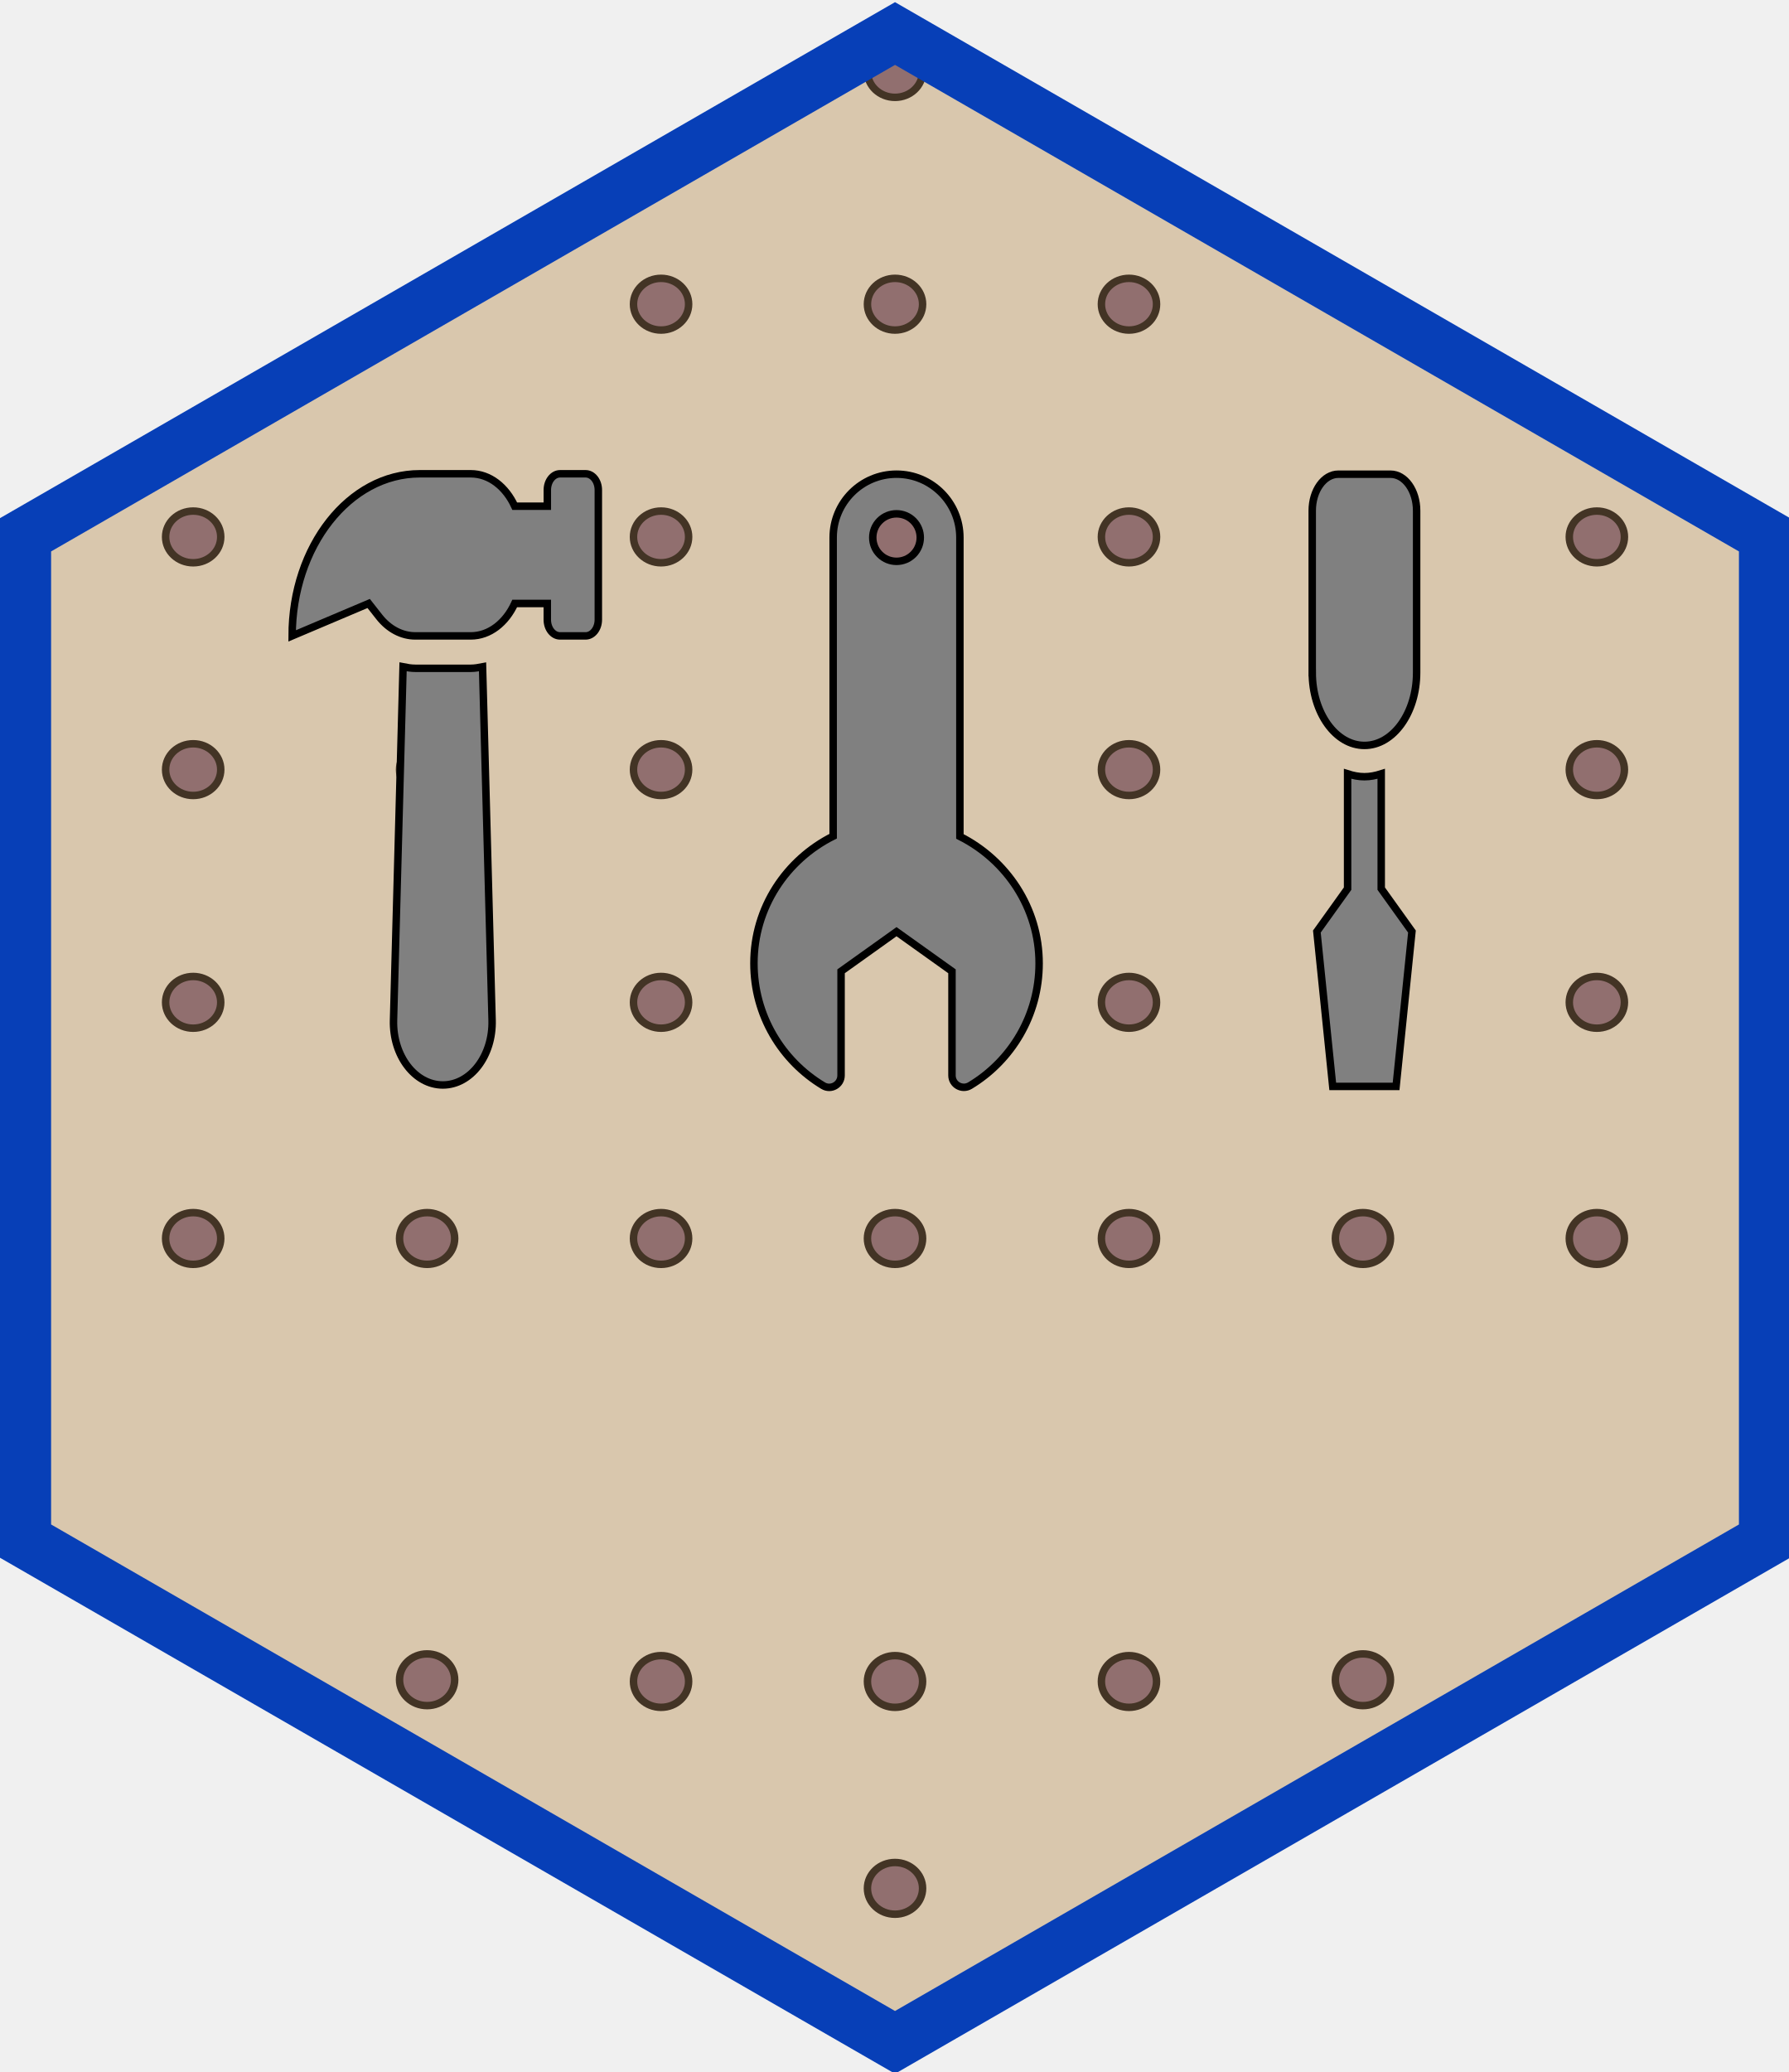
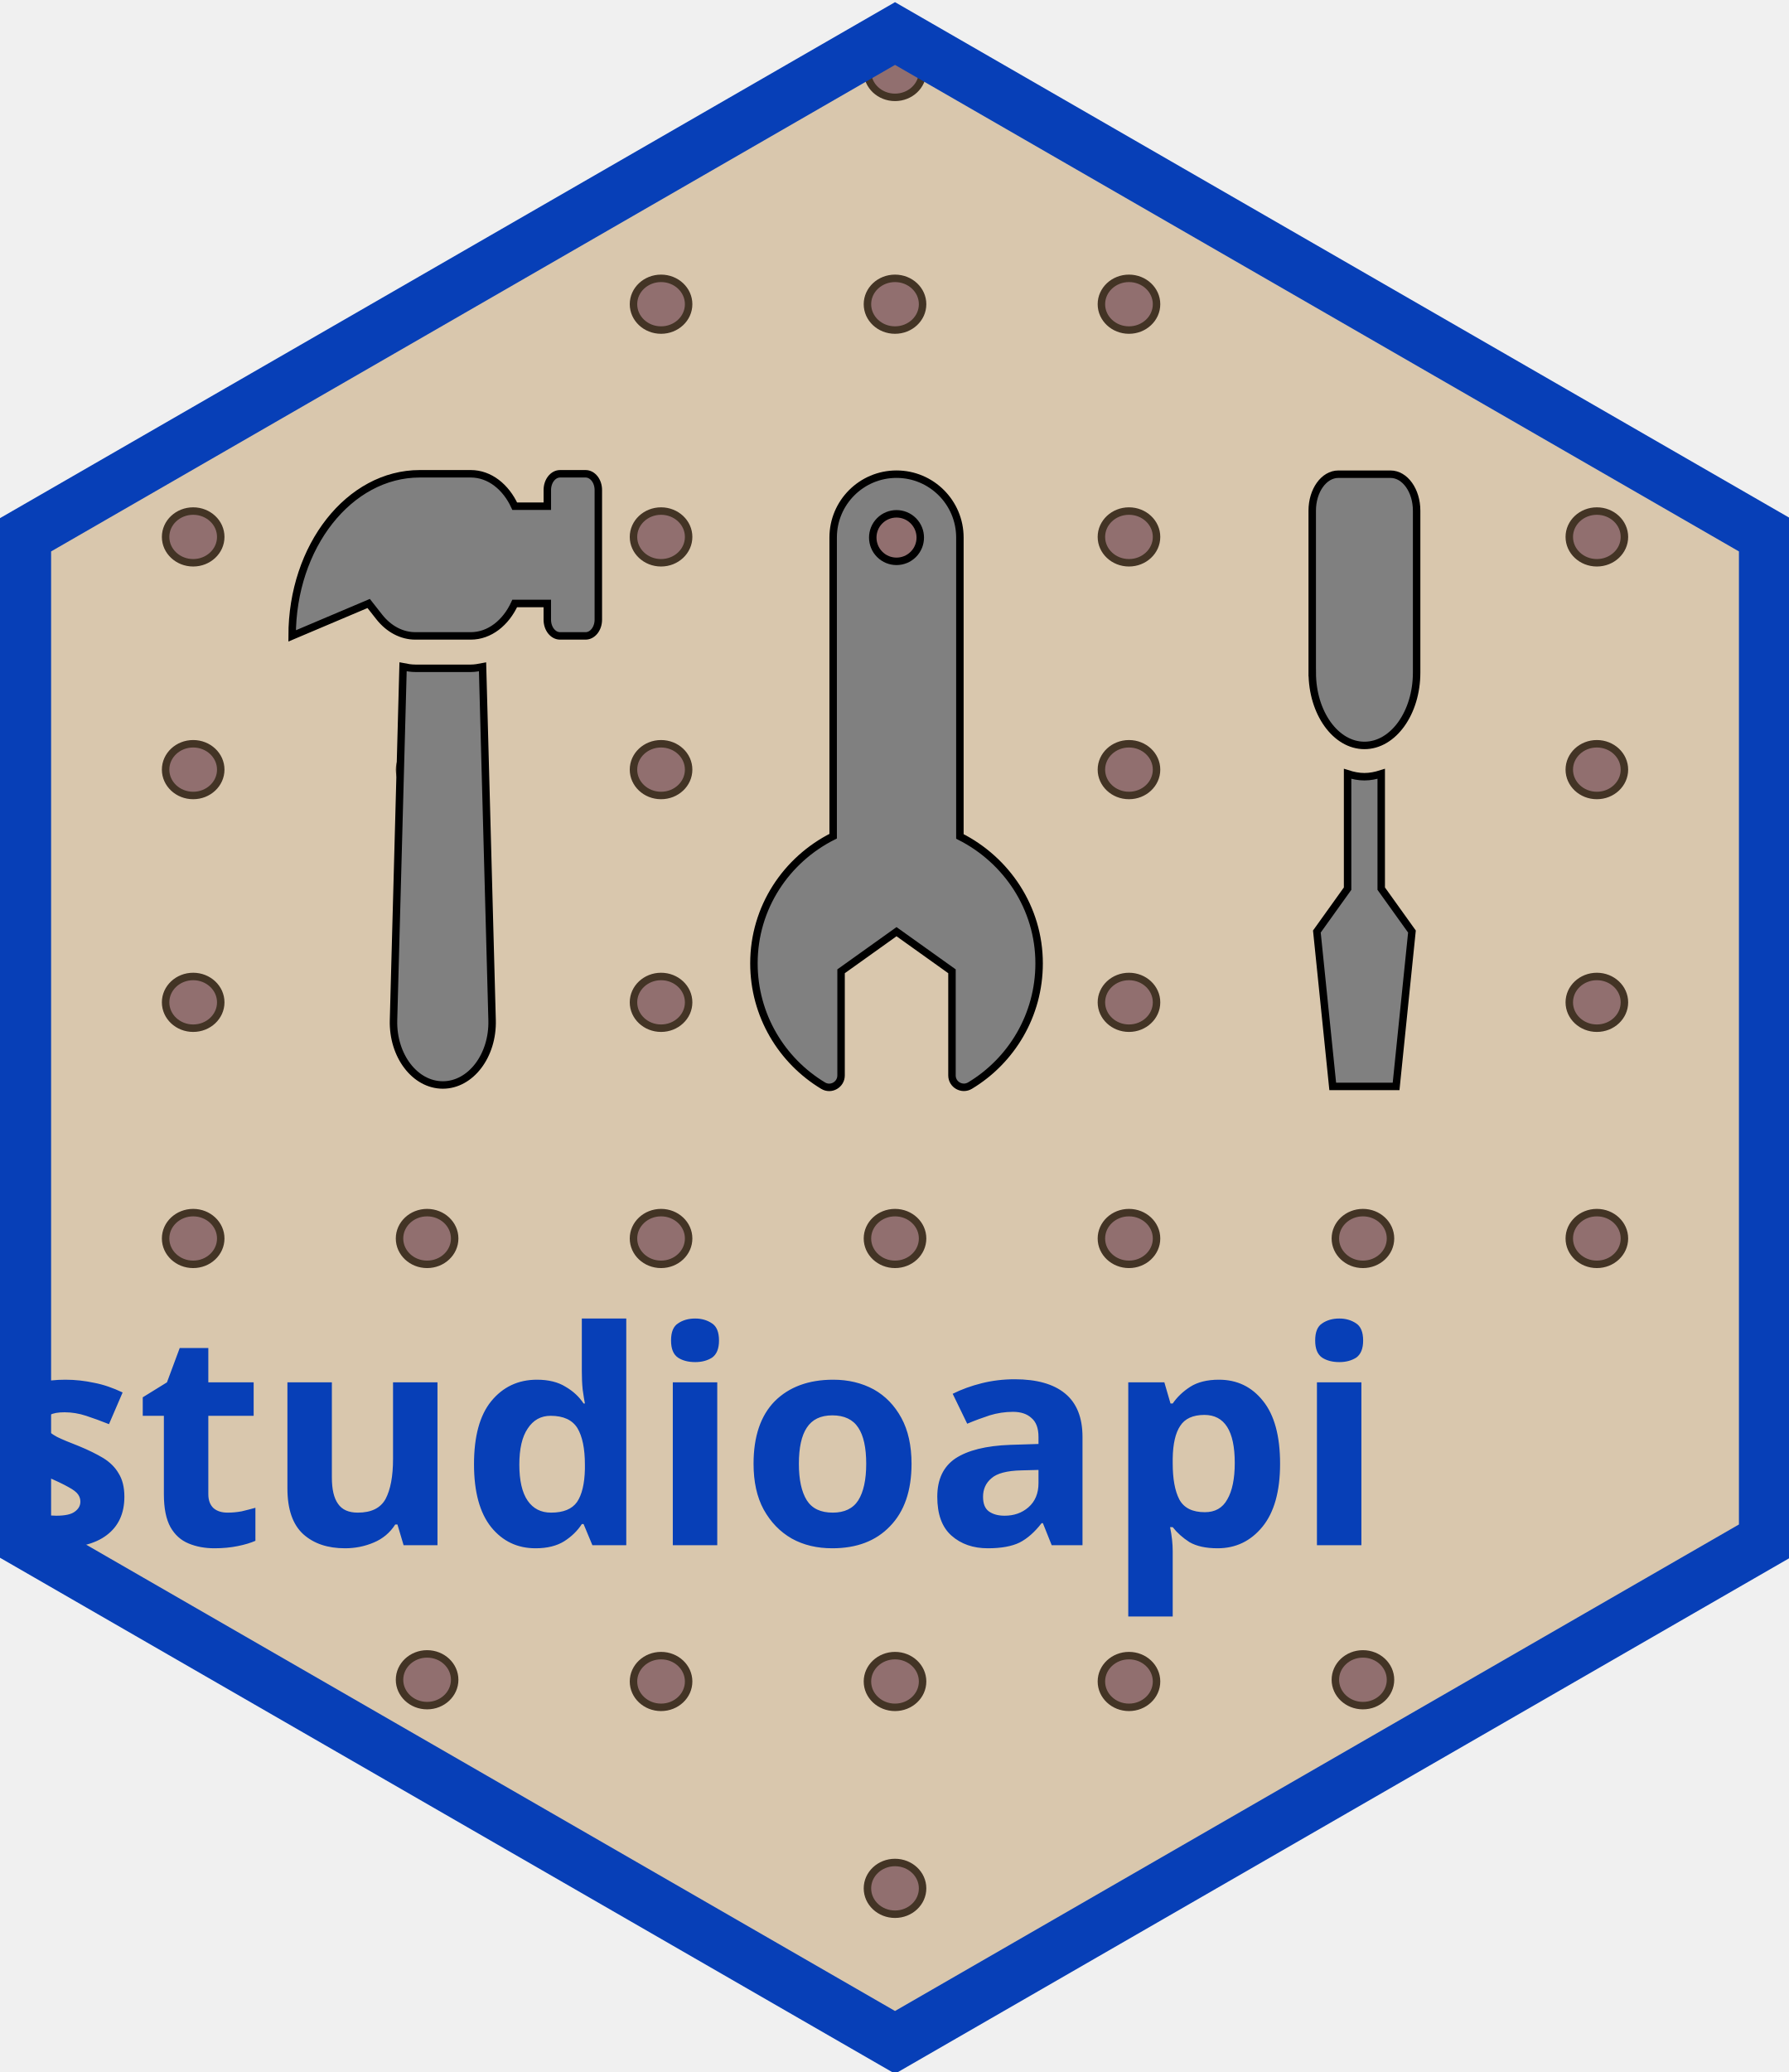
<svg xmlns="http://www.w3.org/2000/svg" width="240" height="278" viewBox="0 0 63.5 73.554" version="1.1" id="svg8">
  <defs id="defs2">
    <clipPath clipPathUnits="userSpaceOnUse" id="clipPath842">
      <path style="opacity:1;fill:none;fill-opacity:0.98;stroke:#ffffff;stroke-width:3.119;stroke-miterlimit:4;stroke-dasharray:none;stroke-dashoffset:0;stroke-opacity:1" id="path844" d="m 146.075,230.567 -64.034,36.97 -64.034,-36.97 0,-73.94 64.034,-36.97 64.034,36.97 z" />
    </clipPath>
    <clipPath clipPathUnits="userSpaceOnUse" id="clipPath831">
      <path style="opacity:1;fill:none;fill-opacity:0.98;stroke:#a71b1e;stroke-width:4;stroke-miterlimit:4;stroke-dasharray:none;stroke-dashoffset:0;stroke-opacity:1" id="path833" d="m 166.654,183.656 -64.034,36.97 -64.034,-36.97 0,-73.94 64.034,-36.97 64.034,36.97 z" />
    </clipPath>
    <clipPath clipPathUnits="userSpaceOnUse" id="clipPath868">
      <path style="opacity:1;fill:none;fill-opacity:0.98;stroke:#a71b1e;stroke-width:4;stroke-miterlimit:4;stroke-dasharray:none;stroke-dashoffset:0;stroke-opacity:1" id="path870" d="m 166.654,183.656 -64.034,36.97 -64.034,-36.97 0,-73.94 64.034,-36.97 64.034,36.97 z" />
    </clipPath>
    <clipPath clipPathUnits="userSpaceOnUse" id="clipPath885">
      <path style="opacity:1;fill:none;fill-opacity:0.98;stroke:#a71b1e;stroke-width:4;stroke-miterlimit:4;stroke-dasharray:none;stroke-dashoffset:0;stroke-opacity:1" id="path887" d="m 166.654,183.656 -64.034,36.97 -64.034,-36.97 0,-73.94 64.034,-36.97 64.034,36.97 z" />
    </clipPath>
    <linearGradient spreadMethod="pad" gradientUnits="userSpaceOnUse" y2="593.787" y1="3.666" x2="590.863" x1="0.741" id="gradientFill-1" gradientTransform="matrix(0.07136903,0,0,0.0471406,-125.7557,131.3733)">
      <stop id="stop60" stop-opacity="1" stop-color="rgb(203,206,208)" offset="0" />
      <stop id="stop62" stop-opacity="1" stop-color="rgb(132,131,139)" offset="1" />
    </linearGradient>
    <linearGradient spreadMethod="pad" gradientUnits="userSpaceOnUse" y2="553.442" y1="151.401" x2="703.067" x1="301.026" id="gradientFill-2" gradientTransform="matrix(0.0578191,0,0,0.05818802,-125.7557,131.3733)">
      <stop id="stop65" stop-opacity="1" stop-color="rgb(39,109,195)" offset="0" />
      <stop id="stop67" stop-opacity="1" stop-color="rgb(22,92,170)" offset="1" />
    </linearGradient>
    <clipPath clipPathUnits="userSpaceOnUse" id="clipPath858">
      <rect style="opacity:1;vector-effect:none;fill:none;fill-opacity:1;stroke:#000000;stroke-width:0.257;stroke-linecap:butt;stroke-linejoin:miter;stroke-miterlimit:4;stroke-dasharray:none;stroke-dashoffset:0;stroke-opacity:1" id="rect860" width="147.601" height="145.764" x="-903.297" y="166.759" rx="0.982" ry="0.957" />
    </clipPath>
    <clipPath clipPathUnits="userSpaceOnUse" id="clipPath1335">
      <path transform="matrix(0.4830351,0,0,0.4822271,-410.6639,79.05762)" style="opacity:1;fill:none;fill-opacity:1;stroke:#2a7fff;stroke-width:4;stroke-miterlimit:4;stroke-dasharray:none;stroke-dashoffset:0;stroke-opacity:1" id="path1337" d="m -465.95,262.621 -64.034,36.97 -64.034,-36.97 0,-73.94 64.034,-36.97 64.034,36.97 z" />
    </clipPath>
    <radialGradient id="SVGID_1_" cx="327.796" cy="448.951" r="309.807" gradientUnits="userSpaceOnUse" gradientTransform="matrix(0.07174215,0,0,0.07174215,-721.6517,85.24871)">
      <stop offset="0" style="stop-color:#77E8F9" id="stop1408" />
      <stop offset="0.701" style="stop-color:#2972CB" id="stop1410" />
      <stop offset="1" style="stop-color:#073FB7" id="stop1412" />
    </radialGradient>
    <linearGradient id="SVGID_2_" gradientUnits="userSpaceOnUse" x1="319.334" y1="14.727" x2="320.083" y2="281.935" gradientTransform="matrix(0.07174215,0,0,0.07174215,-721.6517,85.24871)">
      <stop offset="0" style="stop-color:#FFFFFF;stop-opacity:0.83" id="stop1431" />
      <stop offset="1" style="stop-color:#FFFFFF;stop-opacity:0" id="stop1433" />
    </linearGradient>
    <clipPath clipPathUnits="userSpaceOnUse" id="clipPath6968">
      <path transform="matrix(0.4830351,0,0,0.4822271,-376.6207,80.01857)" style="opacity:1;fill:none;fill-opacity:1;stroke:#073fb7;stroke-width:4;stroke-miterlimit:4;stroke-dasharray:none;stroke-dashoffset:0;stroke-opacity:1" id="path6970" d="m -465.95,262.621 -64.034,36.97 -64.034,-36.97 0,-73.94 64.034,-36.97 64.034,36.97 z" />
    </clipPath>
  </defs>
  <g id="layer4" style="display:inline">
    <path transform="matrix(0.4830351,0,0,0.4822271,287.7799,-71.96886)" style="display:inline;opacity:1;fill:#d9c7ad;fill-opacity:1;stroke:none;stroke-width:4;stroke-miterlimit:4;stroke-dasharray:none;stroke-dashoffset:0;stroke-opacity:1" id="path862" d="m -465.95,262.621 -64.034,36.97 -64.034,-36.97 0,-73.94 64.034,-36.97 64.034,36.97 z" />
  </g>
  <g id="layer2" style="display:inline">
    <ellipse ry="0.918" rx="0.979" cy="10.799" cx="23.472" id="ellipse1177" style="opacity:1;vector-effect:none;fill:#916f6f;fill-opacity:1;stroke:#433425;stroke-width:0.265;stroke-linecap:butt;stroke-linejoin:miter;stroke-miterlimit:4;stroke-dasharray:none;stroke-dashoffset:0;stroke-opacity:1" />
    <ellipse style="opacity:1;vector-effect:none;fill:#916f6f;fill-opacity:1;stroke:#433425;stroke-width:0.265;stroke-linecap:butt;stroke-linejoin:miter;stroke-miterlimit:4;stroke-dasharray:none;stroke-dashoffset:0;stroke-opacity:1" id="ellipse1179" cx="40.086" cy="10.799" rx="0.979" ry="0.918" />
    <ellipse ry="0.918" rx="0.979" cy="10.799" cx="31.779" id="ellipse1181" style="opacity:1;vector-effect:none;fill:#916f6f;fill-opacity:1;stroke:#433425;stroke-width:0.265;stroke-linecap:butt;stroke-linejoin:miter;stroke-miterlimit:4;stroke-dasharray:none;stroke-dashoffset:0;stroke-opacity:1" />
    <ellipse style="opacity:1;vector-effect:none;fill:#916f6f;fill-opacity:1;stroke:#433425;stroke-width:0.265;stroke-linecap:butt;stroke-linejoin:miter;stroke-miterlimit:4;stroke-dasharray:none;stroke-dashoffset:0;stroke-opacity:1" id="ellipse1201" cx="31.779" cy="2.538" rx="0.979" ry="0.918" />
    <ellipse style="opacity:1;vector-effect:none;fill:#916f6f;fill-opacity:1;stroke:#433425;stroke-width:0.265;stroke-linecap:butt;stroke-linejoin:miter;stroke-miterlimit:4;stroke-dasharray:none;stroke-dashoffset:0;stroke-opacity:1" id="ellipse1273" cx="15.165" cy="19.06" rx="0.979" ry="0.918" />
    <ellipse ry="0.918" rx="0.979" cy="19.06" cx="6.859" id="ellipse1275" style="opacity:1;vector-effect:none;fill:#916f6f;fill-opacity:1;stroke:#433425;stroke-width:0.265;stroke-linecap:butt;stroke-linejoin:miter;stroke-miterlimit:4;stroke-dasharray:none;stroke-dashoffset:0;stroke-opacity:1" />
    <ellipse style="opacity:1;vector-effect:none;fill:#916f6f;fill-opacity:1;stroke:#433425;stroke-width:0.265;stroke-linecap:butt;stroke-linejoin:miter;stroke-miterlimit:4;stroke-dasharray:none;stroke-dashoffset:0;stroke-opacity:1" id="ellipse1277" cx="23.472" cy="19.06" rx="0.979" ry="0.918" />
    <ellipse ry="0.918" rx="0.979" cy="19.06" cx="40.086" id="ellipse1279" style="opacity:1;vector-effect:none;fill:#916f6f;fill-opacity:1;stroke:#433425;stroke-width:0.265;stroke-linecap:butt;stroke-linejoin:miter;stroke-miterlimit:4;stroke-dasharray:none;stroke-dashoffset:0;stroke-opacity:1" />
    <ellipse style="opacity:1;vector-effect:none;fill:#916f6f;fill-opacity:1;stroke:#433425;stroke-width:0.265;stroke-linecap:butt;stroke-linejoin:miter;stroke-miterlimit:4;stroke-dasharray:none;stroke-dashoffset:0;stroke-opacity:1" id="ellipse1281" cx="31.779" cy="19.06" rx="0.979" ry="0.918" />
    <ellipse ry="0.918" rx="0.979" cy="19.06" cx="48.393" id="ellipse1283" style="opacity:1;vector-effect:none;fill:#916f6f;fill-opacity:1;stroke:#433425;stroke-width:0.265;stroke-linecap:butt;stroke-linejoin:miter;stroke-miterlimit:4;stroke-dasharray:none;stroke-dashoffset:0;stroke-opacity:1" />
    <ellipse ry="0.918" rx="0.979" cy="19.06" cx="56.699" id="ellipse1287" style="opacity:1;vector-effect:none;fill:#916f6f;fill-opacity:1;stroke:#433425;stroke-width:0.265;stroke-linecap:butt;stroke-linejoin:miter;stroke-miterlimit:4;stroke-dasharray:none;stroke-dashoffset:0;stroke-opacity:1" />
    <ellipse ry="0.918" rx="0.979" cy="35.582" cx="15.165" id="ellipse1293" style="opacity:1;vector-effect:none;fill:#916f6f;fill-opacity:1;stroke:#433425;stroke-width:0.265;stroke-linecap:butt;stroke-linejoin:miter;stroke-miterlimit:4;stroke-dasharray:none;stroke-dashoffset:0;stroke-opacity:1" />
    <ellipse style="opacity:1;vector-effect:none;fill:#916f6f;fill-opacity:1;stroke:#433425;stroke-width:0.265;stroke-linecap:butt;stroke-linejoin:miter;stroke-miterlimit:4;stroke-dasharray:none;stroke-dashoffset:0;stroke-opacity:1" id="ellipse1295" cx="6.859" cy="35.582" rx="0.979" ry="0.918" />
    <ellipse ry="0.918" rx="0.979" cy="35.582" cx="23.472" id="ellipse1297" style="opacity:1;vector-effect:none;fill:#916f6f;fill-opacity:1;stroke:#433425;stroke-width:0.265;stroke-linecap:butt;stroke-linejoin:miter;stroke-miterlimit:4;stroke-dasharray:none;stroke-dashoffset:0;stroke-opacity:1" />
    <ellipse style="opacity:1;vector-effect:none;fill:#916f6f;fill-opacity:1;stroke:#433425;stroke-width:0.265;stroke-linecap:butt;stroke-linejoin:miter;stroke-miterlimit:4;stroke-dasharray:none;stroke-dashoffset:0;stroke-opacity:1" id="ellipse1299" cx="40.086" cy="35.582" rx="0.979" ry="0.918" />
    <ellipse style="opacity:1;vector-effect:none;fill:#916f6f;fill-opacity:1;stroke:#433425;stroke-width:0.265;stroke-linecap:butt;stroke-linejoin:miter;stroke-miterlimit:4;stroke-dasharray:none;stroke-dashoffset:0;stroke-opacity:1" id="ellipse1303" cx="48.393" cy="35.582" rx="0.979" ry="0.918" />
    <ellipse style="opacity:1;vector-effect:none;fill:#916f6f;fill-opacity:1;stroke:#433425;stroke-width:0.265;stroke-linecap:butt;stroke-linejoin:miter;stroke-miterlimit:4;stroke-dasharray:none;stroke-dashoffset:0;stroke-opacity:1" id="ellipse1307" cx="56.699" cy="35.582" rx="0.979" ry="0.918" />
    <ellipse style="opacity:1;vector-effect:none;fill:#916f6f;fill-opacity:1;stroke:#433425;stroke-width:0.265;stroke-linecap:butt;stroke-linejoin:miter;stroke-miterlimit:4;stroke-dasharray:none;stroke-dashoffset:0;stroke-opacity:1" id="ellipse1313" cx="15.165" cy="27.321" rx="0.979" ry="0.918" />
    <ellipse ry="0.918" rx="0.979" cy="27.321" cx="6.859" id="ellipse1315" style="opacity:1;vector-effect:none;fill:#916f6f;fill-opacity:1;stroke:#433425;stroke-width:0.265;stroke-linecap:butt;stroke-linejoin:miter;stroke-miterlimit:4;stroke-dasharray:none;stroke-dashoffset:0;stroke-opacity:1" />
    <ellipse style="opacity:1;vector-effect:none;fill:#916f6f;fill-opacity:1;stroke:#433425;stroke-width:0.265;stroke-linecap:butt;stroke-linejoin:miter;stroke-miterlimit:4;stroke-dasharray:none;stroke-dashoffset:0;stroke-opacity:1" id="ellipse1317" cx="23.472" cy="27.321" rx="0.979" ry="0.918" />
    <ellipse ry="0.918" rx="0.979" cy="27.321" cx="40.086" id="ellipse1319" style="opacity:1;vector-effect:none;fill:#916f6f;fill-opacity:1;stroke:#433425;stroke-width:0.265;stroke-linecap:butt;stroke-linejoin:miter;stroke-miterlimit:4;stroke-dasharray:none;stroke-dashoffset:0;stroke-opacity:1" />
    <ellipse style="opacity:1;vector-effect:none;fill:#916f6f;fill-opacity:1;stroke:#433425;stroke-width:0.265;stroke-linecap:butt;stroke-linejoin:miter;stroke-miterlimit:4;stroke-dasharray:none;stroke-dashoffset:0;stroke-opacity:1" id="ellipse1321" cx="31.779" cy="27.321" rx="0.979" ry="0.918" />
    <ellipse ry="0.918" rx="0.979" cy="27.321" cx="56.699" id="ellipse1327" style="opacity:1;vector-effect:none;fill:#916f6f;fill-opacity:1;stroke:#433425;stroke-width:0.265;stroke-linecap:butt;stroke-linejoin:miter;stroke-miterlimit:4;stroke-dasharray:none;stroke-dashoffset:0;stroke-opacity:1" />
    <ellipse style="opacity:1;vector-effect:none;fill:#916f6f;fill-opacity:1;stroke:#433425;stroke-width:0.265;stroke-linecap:butt;stroke-linejoin:miter;stroke-miterlimit:4;stroke-dasharray:none;stroke-dashoffset:0;stroke-opacity:1" id="ellipse8053" cx="23.472" cy="59.691" rx="0.979" ry="0.918" />
    <ellipse ry="0.918" rx="0.979" cy="59.691" cx="40.086" id="ellipse8055" style="opacity:1;vector-effect:none;fill:#916f6f;fill-opacity:1;stroke:#433425;stroke-width:0.265;stroke-linecap:butt;stroke-linejoin:miter;stroke-miterlimit:4;stroke-dasharray:none;stroke-dashoffset:0;stroke-opacity:1" />
    <ellipse style="opacity:1;vector-effect:none;fill:#916f6f;fill-opacity:1;stroke:#433425;stroke-width:0.265;stroke-linecap:butt;stroke-linejoin:miter;stroke-miterlimit:4;stroke-dasharray:none;stroke-dashoffset:0;stroke-opacity:1" id="ellipse8057" cx="31.779" cy="59.691" rx="0.979" ry="0.918" />
    <ellipse style="opacity:1;vector-effect:none;fill:#916f6f;fill-opacity:1;stroke:#433425;stroke-width:0.265;stroke-linecap:butt;stroke-linejoin:miter;stroke-miterlimit:4;stroke-dasharray:none;stroke-dashoffset:0;stroke-opacity:1" id="ellipse8061" cx="15.165" cy="43.965" rx="0.979" ry="0.918" />
    <ellipse ry="0.918" rx="0.979" cy="43.965" cx="6.859" id="ellipse8063" style="opacity:1;vector-effect:none;fill:#916f6f;fill-opacity:1;stroke:#433425;stroke-width:0.265;stroke-linecap:butt;stroke-linejoin:miter;stroke-miterlimit:4;stroke-dasharray:none;stroke-dashoffset:0;stroke-opacity:1" />
    <ellipse style="opacity:1;vector-effect:none;fill:#916f6f;fill-opacity:1;stroke:#433425;stroke-width:0.265;stroke-linecap:butt;stroke-linejoin:miter;stroke-miterlimit:4;stroke-dasharray:none;stroke-dashoffset:0;stroke-opacity:1" id="ellipse8065" cx="23.472" cy="43.965" rx="0.979" ry="0.918" />
    <ellipse ry="0.918" rx="0.979" cy="43.965" cx="40.086" id="ellipse8067" style="opacity:1;vector-effect:none;fill:#916f6f;fill-opacity:1;stroke:#433425;stroke-width:0.265;stroke-linecap:butt;stroke-linejoin:miter;stroke-miterlimit:4;stroke-dasharray:none;stroke-dashoffset:0;stroke-opacity:1" />
    <ellipse style="opacity:1;vector-effect:none;fill:#916f6f;fill-opacity:1;stroke:#433425;stroke-width:0.265;stroke-linecap:butt;stroke-linejoin:miter;stroke-miterlimit:4;stroke-dasharray:none;stroke-dashoffset:0;stroke-opacity:1" id="ellipse8069" cx="31.779" cy="43.965" rx="0.979" ry="0.918" />
    <ellipse ry="0.918" rx="0.979" cy="43.965" cx="48.393" id="ellipse8071" style="opacity:1;vector-effect:none;fill:#916f6f;fill-opacity:1;stroke:#433425;stroke-width:0.265;stroke-linecap:butt;stroke-linejoin:miter;stroke-miterlimit:4;stroke-dasharray:none;stroke-dashoffset:0;stroke-opacity:1" />
    <ellipse ry="0.918" rx="0.979" cy="43.965" cx="56.699" id="ellipse8073" style="opacity:1;vector-effect:none;fill:#916f6f;fill-opacity:1;stroke:#433425;stroke-width:0.265;stroke-linecap:butt;stroke-linejoin:miter;stroke-miterlimit:4;stroke-dasharray:none;stroke-dashoffset:0;stroke-opacity:1" />
    <ellipse ry="0.918" rx="0.979" cy="59.63" cx="15.165" id="ellipse8075" style="opacity:1;vector-effect:none;fill:#916f6f;fill-opacity:1;stroke:#433425;stroke-width:0.265;stroke-linecap:butt;stroke-linejoin:miter;stroke-miterlimit:4;stroke-dasharray:none;stroke-dashoffset:0;stroke-opacity:1" />
    <ellipse style="opacity:1;vector-effect:none;fill:#916f6f;fill-opacity:1;stroke:#433425;stroke-width:0.265;stroke-linecap:butt;stroke-linejoin:miter;stroke-miterlimit:4;stroke-dasharray:none;stroke-dashoffset:0;stroke-opacity:1" id="ellipse8077" cx="48.393" cy="59.63" rx="0.979" ry="0.918" />
    <ellipse ry="0.918" rx="0.979" cy="67.035" cx="31.779" id="ellipse8079" style="opacity:1;vector-effect:none;fill:#916f6f;fill-opacity:1;stroke:#433425;stroke-width:0.265;stroke-linecap:butt;stroke-linejoin:miter;stroke-miterlimit:4;stroke-dasharray:none;stroke-dashoffset:0;stroke-opacity:1" />
  </g>
  <g id="layer3" style="display:inline;opacity:1">
    <path d="m -465.95,262.621 -64.034,36.97 -64.034,-36.97 0,-73.94 64.034,-36.97 64.034,36.97 z" id="path7233" style="display:inline;opacity:1;fill:none;fill-opacity:1;stroke:#073fb7;stroke-width:4;stroke-miterlimit:4;stroke-dasharray:none;stroke-dashoffset:0;stroke-opacity:1" transform="matrix(0.4830351,0,0,0.4822271,287.7799,-71.96886)" />
  </g>
  <g id="layer1" transform="translate(595.8656,-149.3812)" style="display:inline">
    <flowRoot xml:space="preserve" id="flowRoot835" style="font-style:normal;font-variant:normal;font-weight:normal;font-stretch:normal;font-size:64px;line-height:1.25;font-family:'Segoe UI';-inkscape-font-specification:'Segoe UI';letter-spacing:0px;word-spacing:0px;fill:#000000;fill-opacity:1;stroke:none">
      <flowRegion id="flowRegion837" style="font-style:normal;font-variant:normal;font-weight:normal;font-stretch:normal;font-size:64px;font-family:'Segoe UI';-inkscape-font-specification:'Segoe UI'">
        <rect id="rect839" width="366.323" height="73.265" x="204.094" y="643.683" style="font-style:normal;font-variant:normal;font-weight:normal;font-stretch:normal;font-size:64px;font-family:'Segoe UI';-inkscape-font-specification:'Segoe UI'" />
      </flowRegion>
      <flowPara id="flowPara841" />
    </flowRoot>
    <g id="Gray_Logo" transform="matrix(0.07174215,0,0,0.07174215,-721.6517,85.24871)" />
    <g id="Black_Letters" transform="matrix(0.07174215,0,0,0.07174215,-721.6517,85.24871)" />
    <g id="Blue_Gradient_Letters" transform="matrix(0.07174215,0,0,0.07174215,-721.6517,85.24871)" />
    <g id="White_Letters" transform="matrix(0.07174215,0,0,0.07174215,-721.6517,85.24871)" />
    <path d="m -575.073,166.2 h -0.906 c -0.25,0 -0.453,0.258 -0.453,0.576 v 0.575 h -1.157 c -0.314,-0.685 -0.892,-1.151 -1.561,-1.151 h -1.812 c -2.502,0 -4.531,2.576 -4.531,5.755 l 2.718,-1.151 0.375,0.477 c 0.34,0.432 0.801,0.674 1.281,0.674 h 1.968 c 0.669,0 1.247,-0.466 1.561,-1.151 h 1.157 v 0.575 c 0,0.318 0.203,0.576 0.453,0.576 h 0.906 c 0.25,0 0.453,-0.258 0.453,-0.576 v -4.604 c -2e-4,-0.317 -0.203,-0.575 -0.453,-0.575 z m -6.045,6.905 c -0.148,0 -0.293,-0.024 -0.436,-0.053 l -0.339,12.544 c -0.034,1.258 0.759,2.3 1.75,2.301 0.991,2.8e-4 1.784,-1.043 1.75,-2.301 l -0.339,-12.543 c -0.138,0.027 -0.276,0.052 -0.417,0.052 z" id="path2622" style="fill:#808080;stroke:#000000;stroke-width:0.265;stroke-miterlimit:4;stroke-dasharray:none" />
    <path id="path6913" d="m -566.639,187.921 c 0.28,0.169 0.637,-0.036 0.637,-0.363 v -3.697 l 1.969,-1.406 1.969,1.406 v 3.697 c 0,0.329 0.36,0.53 0.642,0.36 1.47,-0.886 2.452,-2.497 2.452,-4.338 0,-1.971 -1.157,-3.671 -2.813,-4.506 v -10.61 c 0,-1.242 -1.007,-2.25 -2.25,-2.25 -1.243,0 -2.25,1.007 -2.25,2.25 v 10.601 c -1.661,0.831 -2.813,2.53 -2.813,4.514 0,1.843 0.985,3.456 2.457,4.342 z m 2.009,-20.053 c 0.329,-0.329 0.864,-0.329 1.193,0 0.33,0.33 0.329,0.864 0,1.193 -0.329,0.329 -0.864,0.33 -1.193,0 -0.329,-0.329 -0.329,-0.864 0,-1.193 z" style="fill:#808080;stroke:#000000;stroke-width:0.265;stroke-miterlimit:4;stroke-dasharray:none" />
    <path id="path6939" d="m -548.545,187.948 -0.563,-5.498 1.091,-1.523 v -4.076 c 0.194,0.062 0.393,0.103 0.597,0.103 0.204,0 0.403,-0.041 0.597,-0.103 v 4.076 l 1.091,1.523 -0.563,5.498 z m -0.728,-14.692 v -5.747 c 0,-0.714 0.415,-1.294 0.927,-1.294 h 1.853 c 0.512,0 0.927,0.579 0.927,1.294 v 5.747 c 0,1.429 -0.83,2.587 -1.853,2.587 -1.023,0 -1.853,-1.158 -1.853,-2.587 z" style="fill:#808080;stroke:#000000;stroke-width:0.265;stroke-miterlimit:4;stroke-dasharray:none" />
-     <flowRoot xml:space="preserve" id="flowRoot843" style="font-style:normal;font-variant:normal;font-weight:normal;font-stretch:normal;font-size:18.667px;line-height:1.25;font-family:'Segoe UI';-inkscape-font-specification:'Segoe UI';letter-spacing:0px;word-spacing:0px;fill:#073fb7;fill-opacity:1;stroke:none" transform="matrix(0.3341219,0,0,0.3341219,-671.1926,-15.07626)">
-       <flowRegion id="flowRegion845" style="font-style:normal;font-variant:normal;font-weight:normal;font-stretch:normal;font-family:'Segoe UI';-inkscape-font-specification:'Segoe UI';fill:#073fb7;fill-opacity:1">
-         <rect id="rect847" width="180.228" height="36.792" x="230.26" y="627.983" style="font-style:normal;font-variant:normal;font-weight:normal;font-stretch:normal;font-family:'Segoe UI';-inkscape-font-specification:'Segoe UI';fill:#073fb7;fill-opacity:1" />
-       </flowRegion>
-       <flowPara id="flowPara849" style="font-style:normal;font-variant:normal;font-weight:bold;font-stretch:normal;font-size:31.675px;font-family:'Segoe UI';-inkscape-font-specification:'Segoe UI Bold';text-align:center;text-anchor:middle;fill:#073fb7;fill-opacity:1">rstudioapi</flowPara>
-     </flowRoot>
+   </g>
+   <g id="layer5">
+     <text transform="translate(595.8656,-149.3812)" xml:space="preserve" style="font-style:normal;font-variant:normal;font-weight:normal;font-stretch:normal;font-size:6.237px;line-height:1.25;font-family:'Segoe UI';-inkscape-font-specification:'Segoe UI';letter-spacing:0px;word-spacing:0px;display:inline;fill:#073fb7;fill-opacity:1;stroke:none;stroke-width:0.334" x="-564.178" y="204.234" id="text926">
+       <tspan x="-564.178" y="204.234" id="tspan924" style="stroke-width:0.334">
+         <tspan x="-564.178" y="204.234" style="font-style:normal;font-variant:normal;font-weight:bold;font-stretch:normal;font-size:10.583px;font-family:'Segoe UI';-inkscape-font-specification:'Segoe UI Bold';text-align:center;text-anchor:middle;fill:#073fb7;fill-opacity:1;stroke-width:0.334" id="tspan922">rstudioapi</tspan>
+       </tspan>
+     </text>
  </g>
  <style id="style1402" type="text/css">
	.st0{fill:#75AADB;}
	.st1{fill:#4D4D4D;}
	.st2{fill:#FFFFFF;}
	.st3{fill:url(#SVGID_1_);}
	.st4{fill:url(#SVGID_2_);}
	.st5{fill:url(#SVGID_3_);}
	.st6{fill:url(#SVGID_4_);}
	.st7{fill:url(#SVGID_5_);}
	.st8{fill:url(#SVGID_6_);}
	.st9{fill:url(#SVGID_7_);}
	.st10{fill:url(#SVGID_8_);}
	.st11{fill:url(#SVGID_9_);}
	.st12{fill:url(#SVGID_10_);}
	.st13{opacity:0.18;fill:url(#SVGID_11_);}
	.st14{opacity:0.3;}
</style>
</svg>
